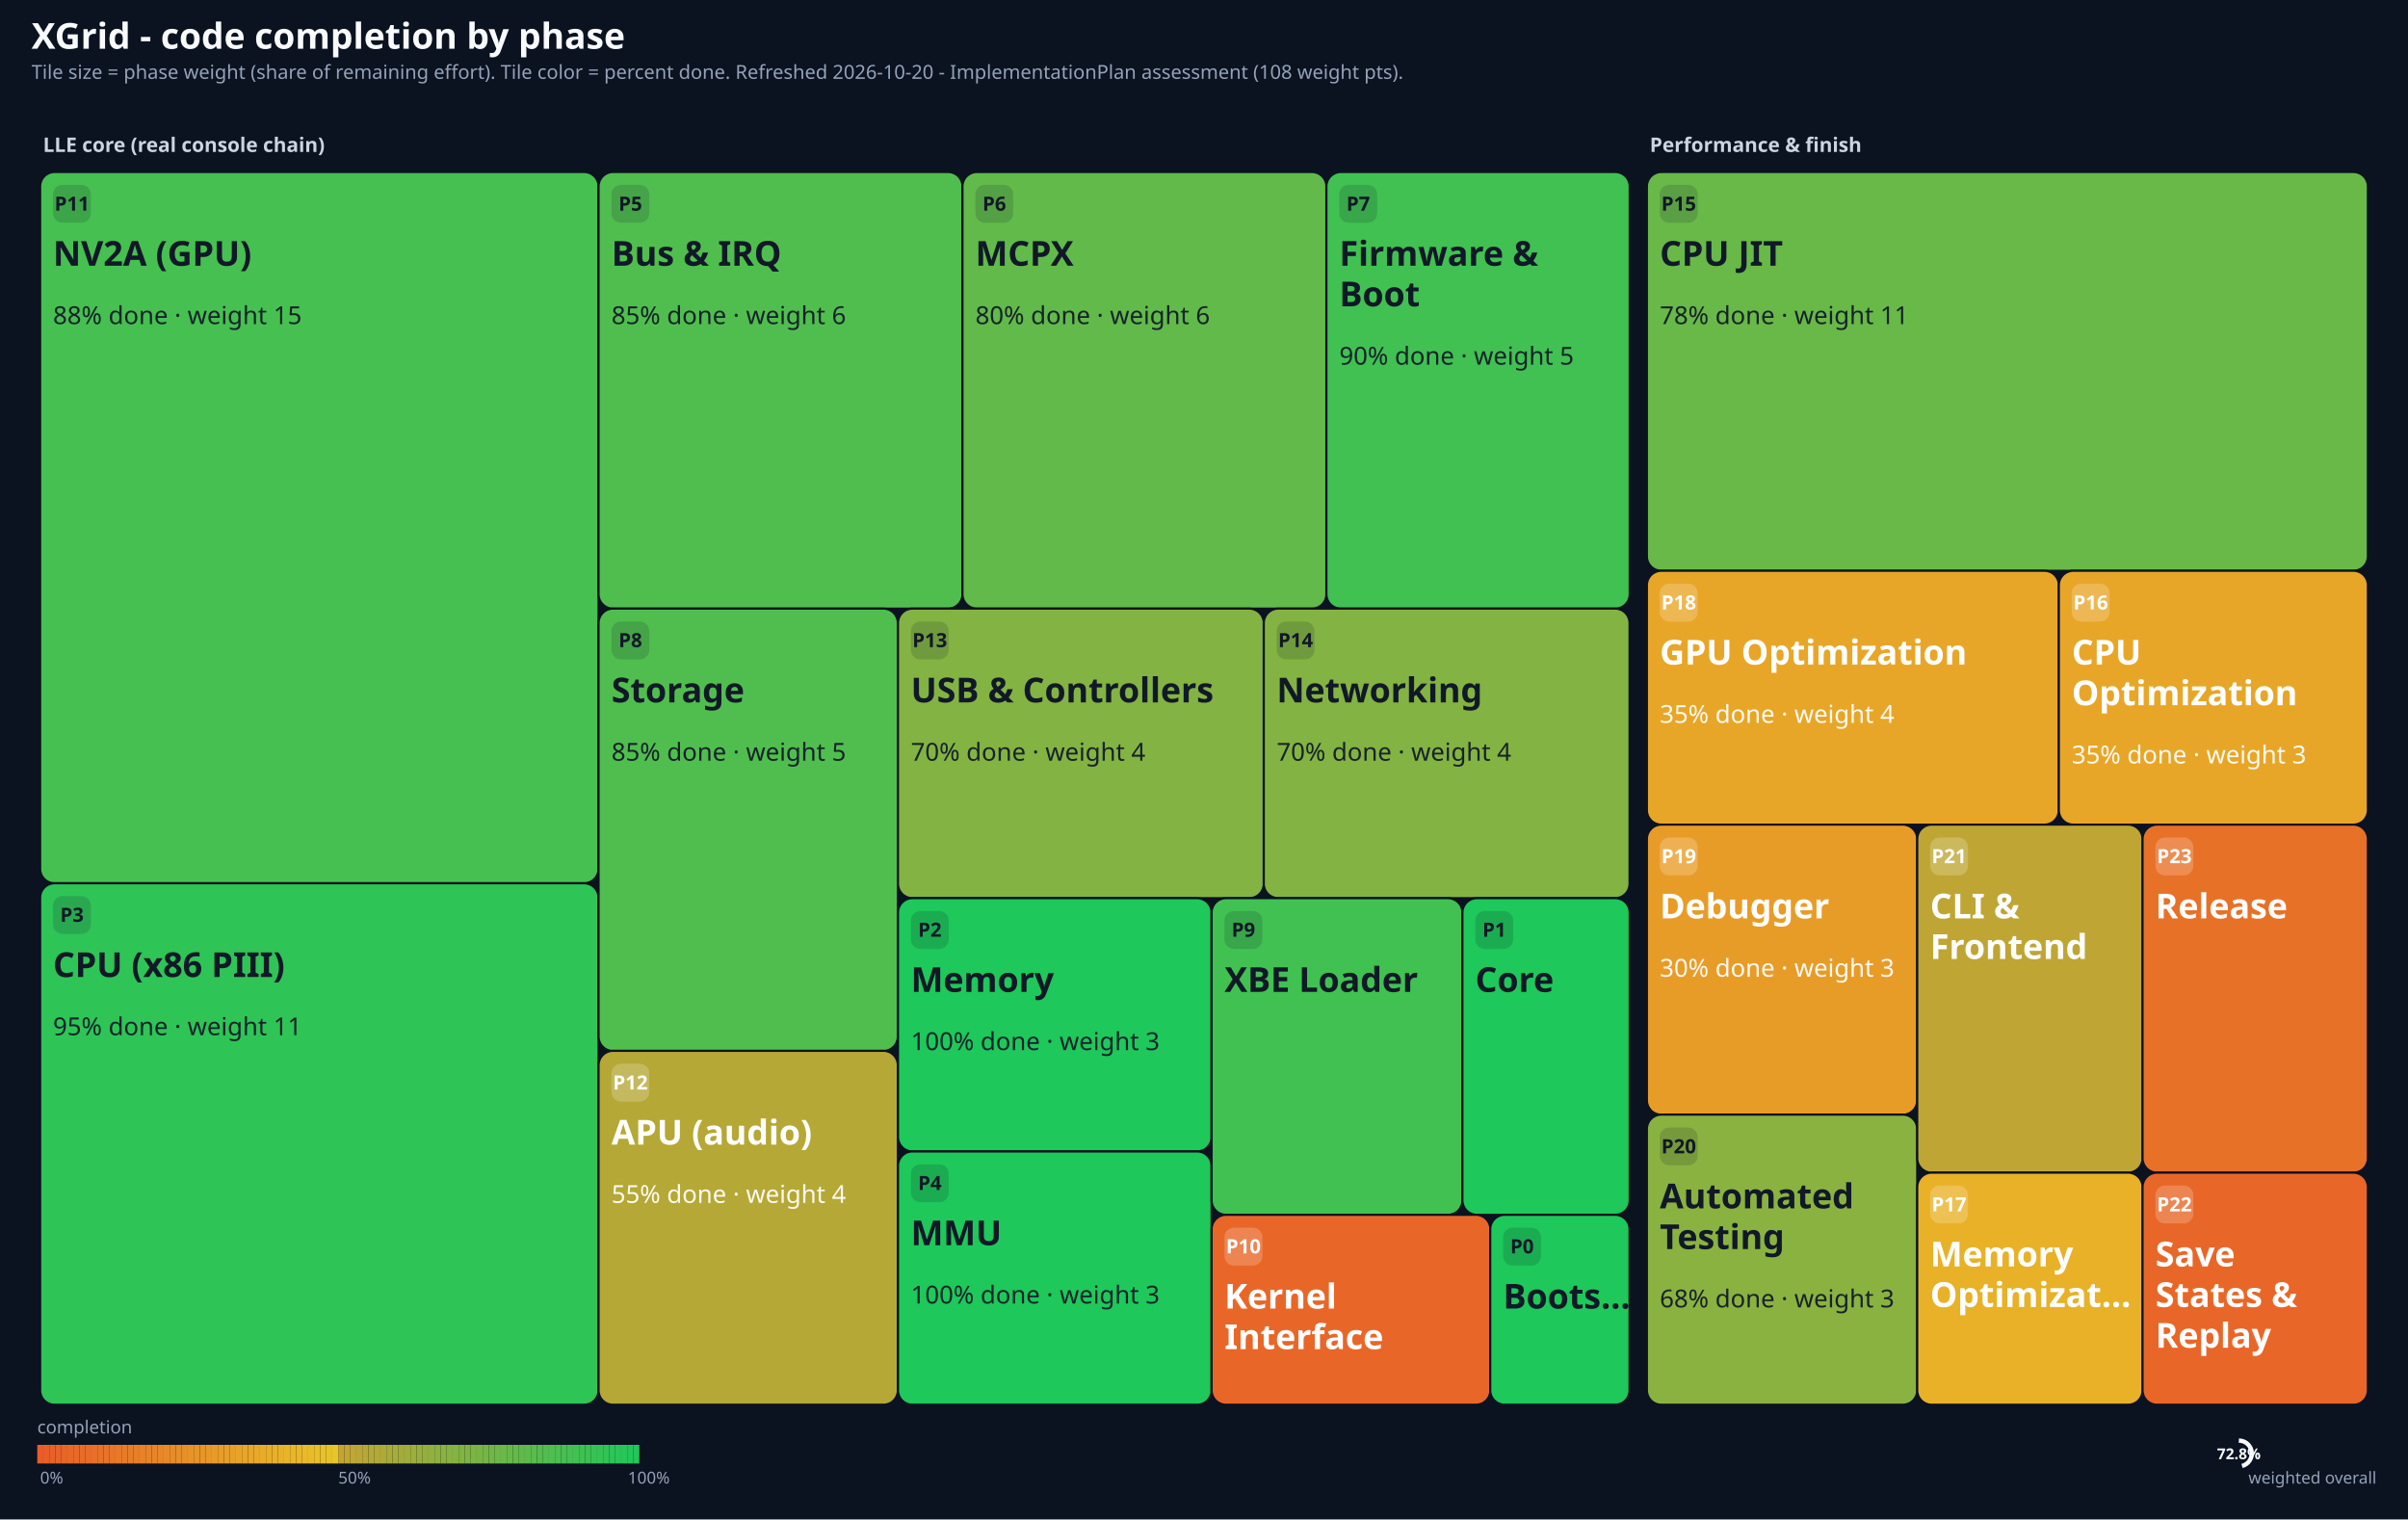
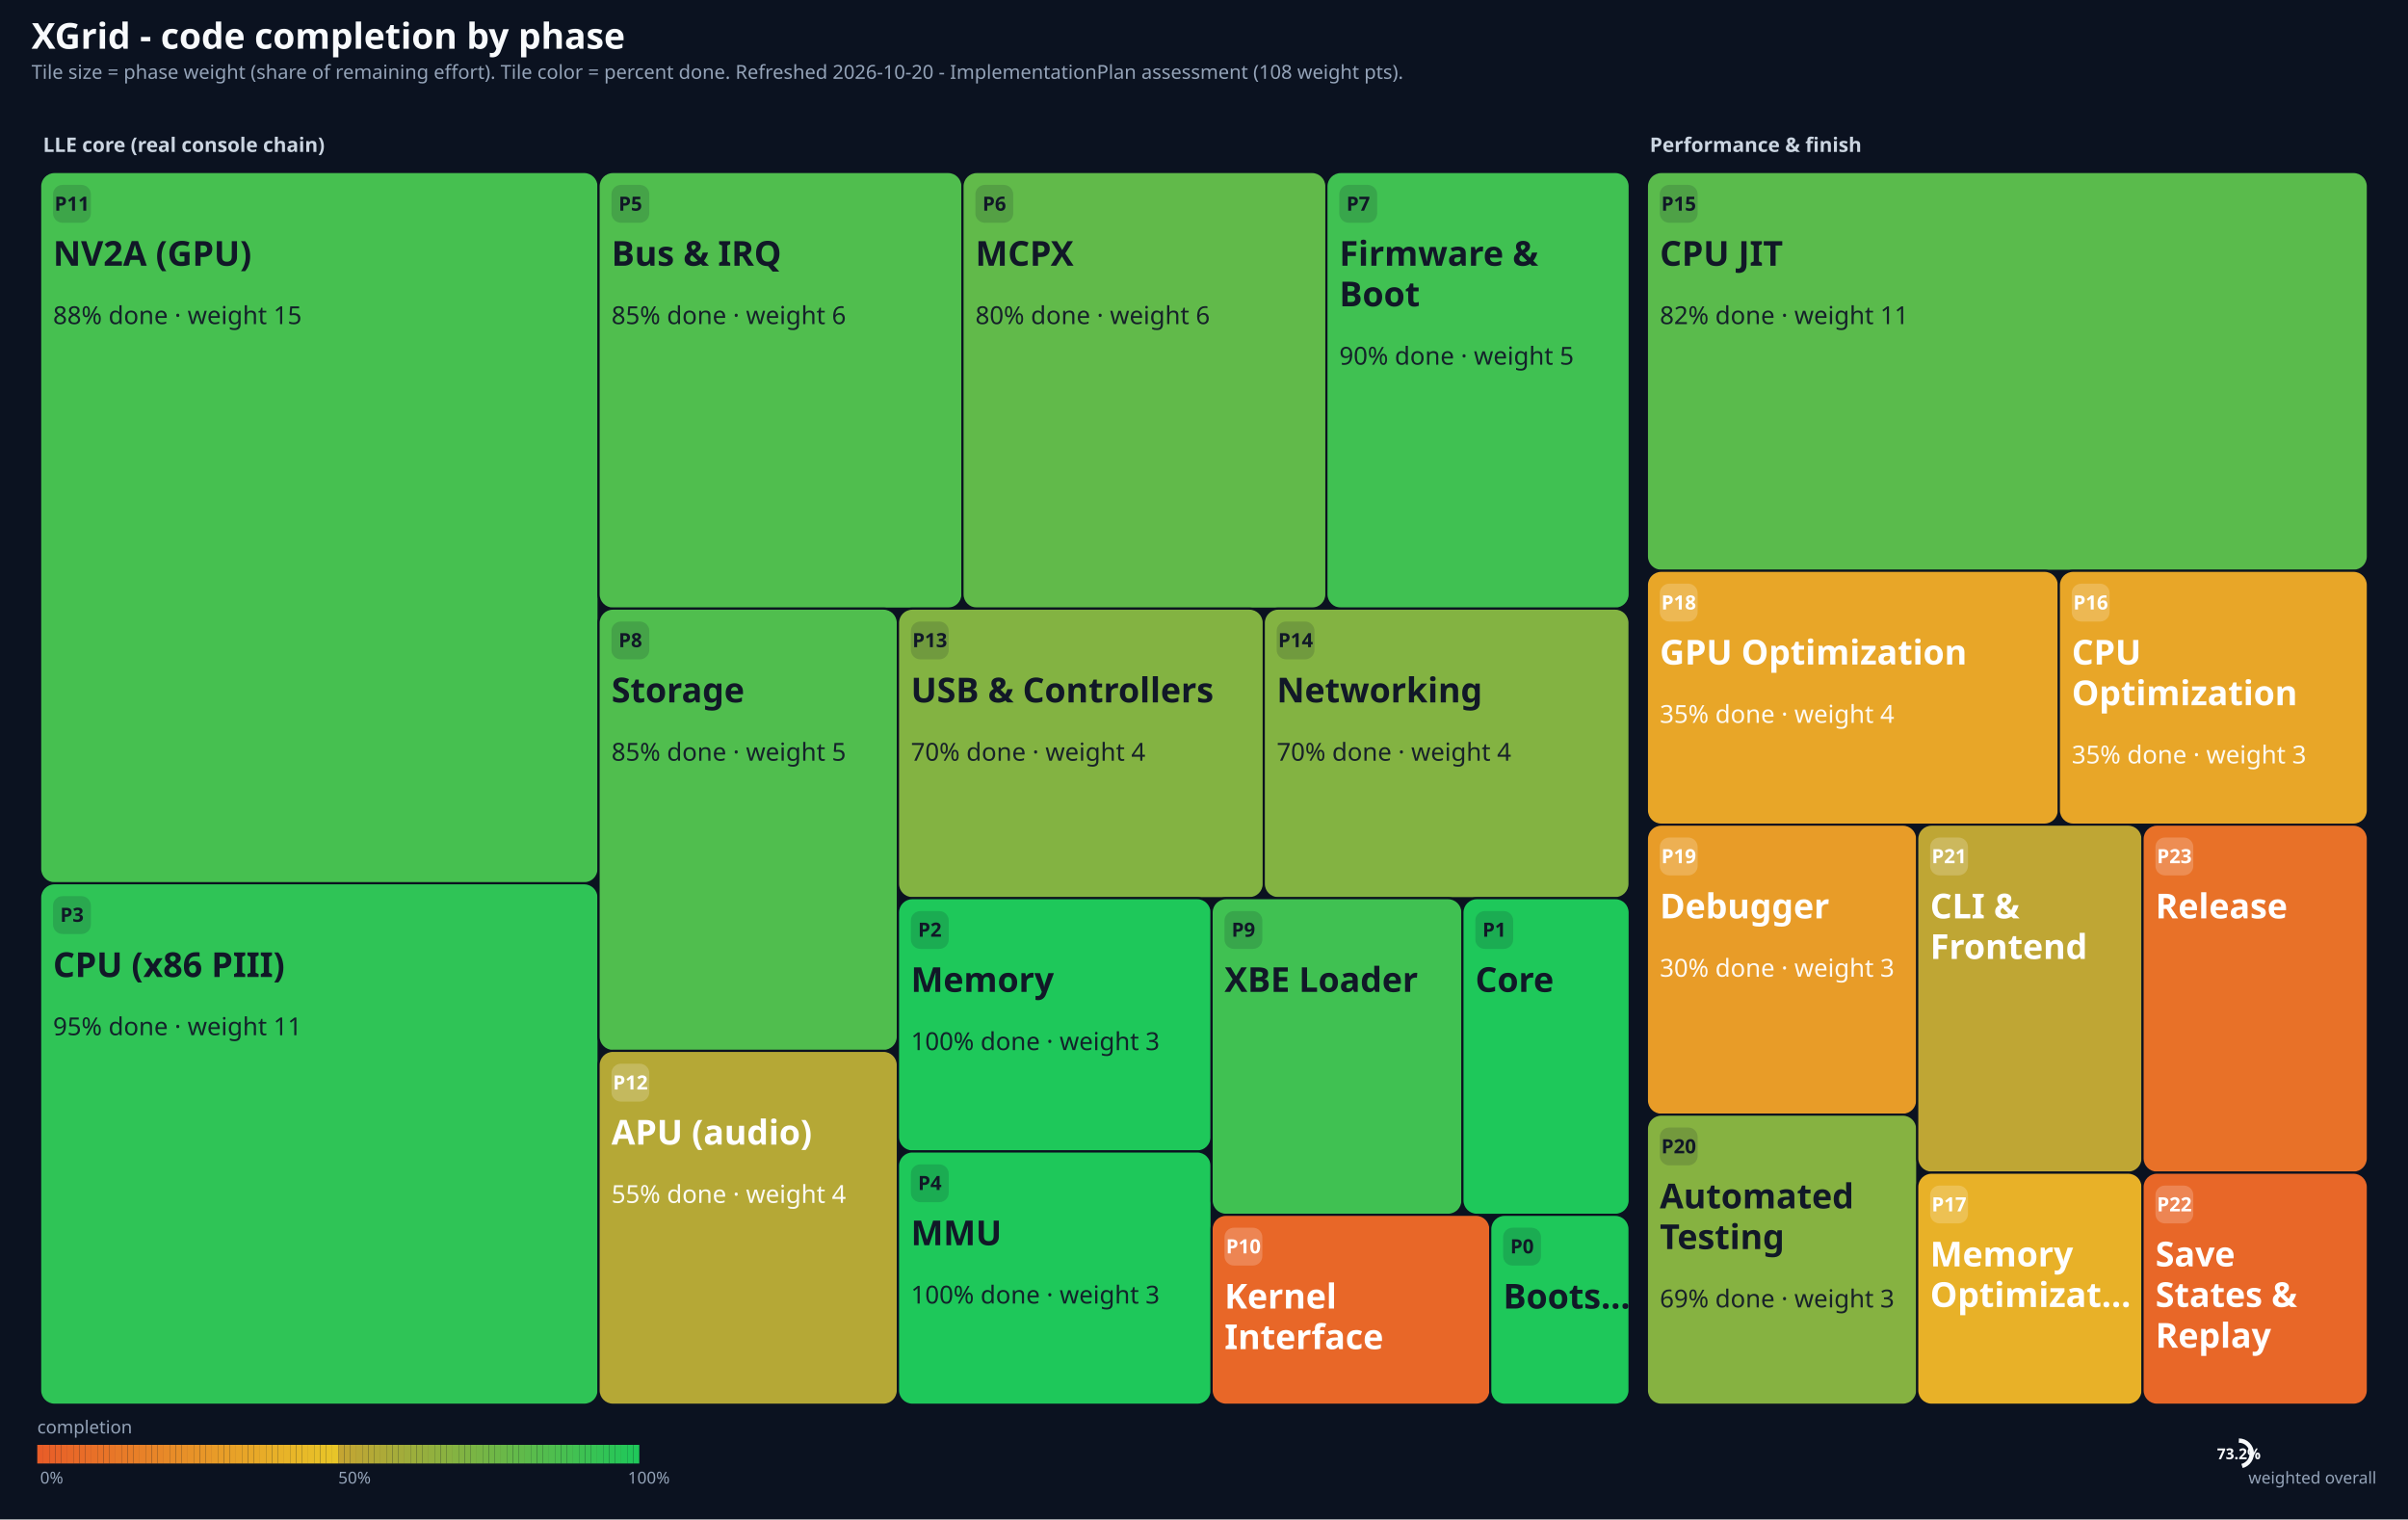
<svg xmlns="http://www.w3.org/2000/svg" width="1680" height="1060" viewBox="0 0 1680 1060" font-family="Segoe UI, Segoe UI Emoji, sans-serif">
  <rect width="1680" height="1060" fill="#0B1220" />
  <text x="22" y="34" font-size="25" font-weight="700" fill="#F8FAFC">XGrid - code completion by phase</text>
  <text x="22" y="55" font-size="13.5" fill="#94A3B8">Tile size = phase weight (share of remaining effort). Tile color = percent done. Refreshed 2026-10-20 - ImplementationPlan assessment (108 weight pts).</text>
  <text x="30" y="106" font-size="14" font-weight="700" fill="#CBD5E1">LLE core (real console chain)</text>
  <text x="1151" y="106" font-size="14" font-weight="700" fill="#CBD5E1">Performance &amp; finish</text>
  <g class="tile" data-p="11" data-name="NV2A (GPU)" data-done="88" data-weight="15">
    <rect x="28" y="120" width="389.6" height="496.2" rx="10" fill="#46C050" stroke="#0B1220" stroke-width="1.5" />
    <rect x="37" y="129" width="26.4" height="26.4" rx="6.6" fill="rgba(17,24,39,0.16)" />
    <text x="50.2" y="147" font-size="13.7" font-weight="700" fill="#111827" text-anchor="middle">P11</text>
    <text x="37" y="185.4" font-size="24" font-weight="700" fill="#111827">NV2A (GPU)</text>
    <text x="37" y="226.1" font-size="17.3" opacity="0.94" fill="#111827">88% done · weight 15</text>
  </g>
  <g class="tile" data-p="3" data-name="CPU (x86 PIII)" data-done="95" data-weight="11">
    <rect x="28" y="616.2" width="389.6" height="363.8" rx="10" fill="#2FC456" stroke="#0B1220" stroke-width="1.5" />
    <rect x="37" y="625.2" width="26.4" height="26.4" rx="6.6" fill="rgba(17,24,39,0.16)" />
    <text x="50.2" y="643.1" font-size="13.7" font-weight="700" fill="#111827" text-anchor="middle">P3</text>
    <text x="37" y="681.6" font-size="24" font-weight="700" fill="#111827">CPU (x86 PIII)</text>
    <text x="37" y="722.2" font-size="17.3" opacity="0.94" fill="#111827">95% done · weight 11</text>
  </g>
  <g class="tile" data-p="5" data-name="Bus &amp; IRQ" data-done="85" data-weight="6">
    <rect x="417.6" y="120" width="253.9" height="304.6" rx="10" fill="#50BE4E" stroke="#0B1220" stroke-width="1.5" />
    <rect x="426.6" y="129" width="26.4" height="26.4" rx="6.6" fill="rgba(17,24,39,0.16)" />
    <text x="439.8" y="147" font-size="13.7" font-weight="700" fill="#111827" text-anchor="middle">P5</text>
    <text x="426.6" y="185.4" font-size="24" font-weight="700" fill="#111827">Bus &amp; IRQ</text>
    <text x="426.6" y="226.1" font-size="17.3" opacity="0.94" fill="#111827">85% done · weight 6</text>
  </g>
  <g class="tile" data-p="6" data-name="MCPX" data-done="80" data-weight="6">
    <rect x="671.5" y="120" width="253.9" height="304.6" rx="10" fill="#61BA4A" stroke="#0B1220" stroke-width="1.5" />
    <rect x="680.5" y="129" width="26.4" height="26.4" rx="6.6" fill="rgba(17,24,39,0.16)" />
    <text x="693.7" y="147" font-size="13.7" font-weight="700" fill="#111827" text-anchor="middle">P6</text>
    <text x="680.5" y="185.4" font-size="24" font-weight="700" fill="#111827">MCPX</text>
    <text x="680.5" y="226.1" font-size="17.3" opacity="0.94" fill="#111827">80% done · weight 6</text>
  </g>
  <g class="tile" data-p="7" data-name="Firmware &amp; Boot" data-done="90" data-weight="5">
    <rect x="925.4" y="120" width="211.6" height="304.6" rx="10" fill="#40C152" stroke="#0B1220" stroke-width="1.5" />
    <rect x="934.4" y="129" width="26.4" height="26.4" rx="6.6" fill="rgba(17,24,39,0.16)" />
    <text x="947.6" y="147" font-size="13.7" font-weight="700" fill="#111827" text-anchor="middle">P7</text>
    <text x="934.4" y="185.4" font-size="24" font-weight="700" fill="#111827">Firmware &amp;</text>
    <text x="934.4" y="213.7" font-size="24" font-weight="700" fill="#111827">Boot</text>
    <text x="934.4" y="254.4" font-size="17.3" opacity="0.94" fill="#111827">90% done · weight 5</text>
  </g>
  <g class="tile" data-p="8" data-name="Storage" data-done="85" data-weight="5">
    <rect x="417.6" y="424.6" width="208.8" height="308.6" rx="10" fill="#50BE4E" stroke="#0B1220" stroke-width="1.5" />
    <rect x="426.6" y="433.6" width="26.4" height="26.4" rx="6.6" fill="rgba(17,24,39,0.16)" />
    <text x="439.8" y="451.5" font-size="13.7" font-weight="700" fill="#111827" text-anchor="middle">P8</text>
    <text x="426.6" y="490" font-size="24" font-weight="700" fill="#111827">Storage</text>
    <text x="426.6" y="530.7" font-size="17.3" opacity="0.94" fill="#111827">85% done · weight 5</text>
  </g>
  <g class="tile" data-p="12" data-name="APU (audio)" data-done="55" data-weight="4">
    <rect x="417.6" y="733.1" width="208.8" height="246.9" rx="10" fill="#B5A836" stroke="#0B1220" stroke-width="1.5" />
    <rect x="426.6" y="742.1" width="26.4" height="26.4" rx="6.6" fill="rgba(255,255,255,0.20)" />
    <text x="439.8" y="760.1" font-size="13.7" font-weight="700" fill="#FFFFFF" text-anchor="middle">P12</text>
    <text x="426.6" y="798.5" font-size="24" font-weight="700" fill="#FFFFFF">APU (audio)</text>
    <text x="426.6" y="839.2" font-size="17.3" opacity="0.94" fill="#FFFFFF">55% done · weight 4</text>
  </g>
  <g class="tile" data-p="13" data-name="USB &amp; Controllers" data-done="70" data-weight="4">
    <rect x="626.5" y="424.6" width="255.2" height="202" rx="10" fill="#83B342" stroke="#0B1220" stroke-width="1.5" />
    <rect x="635.5" y="433.6" width="26.4" height="26.4" rx="6.6" fill="rgba(17,24,39,0.16)" />
    <text x="648.7" y="451.5" font-size="13.7" font-weight="700" fill="#111827" text-anchor="middle">P13</text>
    <text x="635.5" y="490" font-size="24" font-weight="700" fill="#111827">USB &amp; Controllers</text>
    <text x="635.5" y="530.7" font-size="17.3" opacity="0.94" fill="#111827">70% done · weight 4</text>
  </g>
  <g class="tile" data-p="14" data-name="Networking" data-done="70" data-weight="4">
    <rect x="881.7" y="424.6" width="255.2" height="202" rx="10" fill="#83B342" stroke="#0B1220" stroke-width="1.5" />
    <rect x="890.7" y="433.6" width="26.4" height="26.4" rx="6.6" fill="rgba(17,24,39,0.16)" />
    <text x="903.9" y="451.5" font-size="13.7" font-weight="700" fill="#111827" text-anchor="middle">P14</text>
    <text x="890.7" y="490" font-size="24" font-weight="700" fill="#111827">Networking</text>
    <text x="890.7" y="530.7" font-size="17.3" opacity="0.94" fill="#111827">70% done · weight 4</text>
  </g>
  <g class="tile" data-p="2" data-name="Memory" data-done="100" data-weight="3">
    <rect x="626.5" y="626.6" width="218.8" height="176.7" rx="10" fill="#1EC85A" stroke="#0B1220" stroke-width="1.5" />
    <rect x="635.5" y="635.6" width="26.4" height="26.4" rx="6.6" fill="rgba(17,24,39,0.16)" />
    <text x="648.7" y="653.5" font-size="13.7" font-weight="700" fill="#111827" text-anchor="middle">P2</text>
    <text x="635.5" y="692" font-size="24" font-weight="700" fill="#111827">Memory</text>
    <text x="635.5" y="732.6" font-size="17.3" opacity="0.94" fill="#111827">100% done · weight 3</text>
  </g>
  <g class="tile" data-p="4" data-name="MMU" data-done="100" data-weight="3">
    <rect x="626.5" y="803.3" width="218.8" height="176.7" rx="10" fill="#1EC85A" stroke="#0B1220" stroke-width="1.5" />
    <rect x="635.5" y="812.3" width="26.4" height="26.4" rx="6.6" fill="rgba(17,24,39,0.16)" />
    <text x="648.7" y="830.2" font-size="13.7" font-weight="700" fill="#111827" text-anchor="middle">P4</text>
    <text x="635.5" y="868.7" font-size="24" font-weight="700" fill="#111827">MMU</text>
    <text x="635.5" y="909.4" font-size="17.3" opacity="0.94" fill="#111827">100% done · weight 3</text>
  </g>
  <g class="tile" data-p="9" data-name="XBE Loader" data-done="90" data-weight="3">
    <rect x="845.3" y="626.6" width="175" height="220.9" rx="10" fill="#40C152" stroke="#0B1220" stroke-width="1.5" />
    <rect x="854.3" y="635.6" width="26.4" height="26.4" rx="6.6" fill="rgba(17,24,39,0.16)" />
    <text x="867.5" y="653.5" font-size="13.7" font-weight="700" fill="#111827" text-anchor="middle">P9</text>
    <text x="854.3" y="692" font-size="24" font-weight="700" fill="#111827">XBE Loader</text>
  </g>
  <g class="tile" data-p="1" data-name="Core" data-done="100" data-weight="2">
    <rect x="1020.3" y="626.6" width="116.7" height="220.9" rx="10" fill="#1EC85A" stroke="#0B1220" stroke-width="1.5" />
    <rect x="1029.3" y="635.6" width="26.4" height="26.4" rx="6.6" fill="rgba(17,24,39,0.16)" />
    <text x="1042.5" y="653.5" font-size="13.7" font-weight="700" fill="#111827" text-anchor="middle">P1</text>
    <text x="1029.3" y="692" font-size="24" font-weight="700" fill="#111827">Core</text>
  </g>
  <g class="tile" data-p="10" data-name="Kernel Interface" data-done="5" data-weight="2">
    <rect x="845.3" y="847.5" width="194.5" height="132.5" rx="10" fill="#E86728" stroke="#0B1220" stroke-width="1.5" />
    <rect x="854.3" y="856.5" width="26.4" height="26.4" rx="6.6" fill="rgba(255,255,255,0.20)" />
    <text x="867.5" y="874.4" font-size="13.7" font-weight="700" fill="#FFFFFF" text-anchor="middle">P10</text>
    <text x="854.3" y="912.9" font-size="24" font-weight="700" fill="#FFFFFF">Kernel</text>
    <text x="854.3" y="941.2" font-size="24" font-weight="700" fill="#FFFFFF">Interface</text>
  </g>
  <g class="tile" data-p="0" data-name="Bootstrap" data-done="100" data-weight="1">
    <rect x="1039.7" y="847.5" width="97.2" height="132.5" rx="10" fill="#1EC85A" stroke="#0B1220" stroke-width="1.5" />
    <rect x="1048.7" y="856.5" width="26.4" height="26.4" rx="6.6" fill="rgba(17,24,39,0.16)" />
    <text x="1061.9" y="874.4" font-size="13.7" font-weight="700" fill="#111827" text-anchor="middle">P0</text>
    <text x="1048.7" y="912.9" font-size="24" font-weight="700" fill="#111827">Boots…</text>
  </g>
-   <g class="tile" data-p="15" data-name="CPU JIT" data-done="78" data-weight="11">
-     <rect x="1149" y="120" width="503" height="278.2" rx="10" fill="#68B948" stroke="#0B1220" stroke-width="1.5" />
+   <g class="tile" data-p="15" data-name="CPU JIT" data-done="82" data-weight="11">
+     <rect x="1149" y="120" width="503" height="278.2" rx="10" fill="#5ABB4C" stroke="#0B1220" stroke-width="1.5" />
    <rect x="1158" y="129" width="26.4" height="26.4" rx="6.6" fill="rgba(17,24,39,0.16)" />
    <text x="1171.2" y="147" font-size="13.7" font-weight="700" fill="#111827" text-anchor="middle">P15</text>
    <text x="1158" y="185.4" font-size="24" font-weight="700" fill="#111827">CPU JIT</text>
-     <text x="1158" y="226.1" font-size="17.3" opacity="0.94" fill="#111827">78% done · weight 11</text>
+     <text x="1158" y="226.1" font-size="17.3" opacity="0.94" fill="#111827">82% done · weight 11</text>
  </g>
  <g class="tile" data-p="18" data-name="GPU Optimization" data-done="35" data-weight="4">
    <rect x="1149" y="398.2" width="287.4" height="177.1" rx="10" fill="#E8A628" stroke="#0B1220" stroke-width="1.5" />
    <rect x="1158" y="407.2" width="26.4" height="26.4" rx="6.6" fill="rgba(255,255,255,0.20)" />
    <text x="1171.2" y="425.2" font-size="13.7" font-weight="700" fill="#FFFFFF" text-anchor="middle">P18</text>
    <text x="1158" y="463.6" font-size="24" font-weight="700" fill="#FFFFFF">GPU Optimization</text>
    <text x="1158" y="504.3" font-size="17.3" opacity="0.94" fill="#FFFFFF">35% done · weight 4</text>
  </g>
  <g class="tile" data-p="16" data-name="CPU Optimization" data-done="35" data-weight="3">
    <rect x="1436.4" y="398.2" width="215.6" height="177.1" rx="10" fill="#E8A628" stroke="#0B1220" stroke-width="1.5" />
    <rect x="1445.4" y="407.2" width="26.4" height="26.4" rx="6.6" fill="rgba(255,255,255,0.20)" />
    <text x="1458.6" y="425.2" font-size="13.7" font-weight="700" fill="#FFFFFF" text-anchor="middle">P16</text>
    <text x="1445.4" y="463.6" font-size="24" font-weight="700" fill="#FFFFFF">CPU</text>
    <text x="1445.4" y="492" font-size="24" font-weight="700" fill="#FFFFFF">Optimization</text>
    <text x="1445.4" y="532.6" font-size="17.3" opacity="0.94" fill="#FFFFFF">35% done · weight 3</text>
  </g>
  <g class="tile" data-p="19" data-name="Debugger" data-done="30" data-weight="3">
    <rect x="1149" y="575.3" width="188.6" height="202.4" rx="10" fill="#E89C28" stroke="#0B1220" stroke-width="1.5" />
    <rect x="1158" y="584.3" width="26.4" height="26.4" rx="6.6" fill="rgba(255,255,255,0.20)" />
    <text x="1171.2" y="602.2" font-size="13.7" font-weight="700" fill="#FFFFFF" text-anchor="middle">P19</text>
    <text x="1158" y="640.7" font-size="24" font-weight="700" fill="#FFFFFF">Debugger</text>
    <text x="1158" y="681.4" font-size="17.3" opacity="0.94" fill="#FFFFFF">30% done · weight 3</text>
  </g>
-   <g class="tile" data-p="20" data-name="Automated Testing" data-done="68" data-weight="3">
-     <rect x="1149" y="777.6" width="188.6" height="202.4" rx="10" fill="#8AB240" stroke="#0B1220" stroke-width="1.5" />
+   <g class="tile" data-p="20" data-name="Automated Testing" data-done="69" data-weight="3">
+     <rect x="1149" y="777.6" width="188.6" height="202.4" rx="10" fill="#86B241" stroke="#0B1220" stroke-width="1.5" />
    <rect x="1158" y="786.6" width="26.4" height="26.4" rx="6.6" fill="rgba(17,24,39,0.16)" />
    <text x="1171.2" y="804.6" font-size="13.7" font-weight="700" fill="#111827" text-anchor="middle">P20</text>
    <text x="1158" y="843" font-size="24" font-weight="700" fill="#111827">Automated</text>
    <text x="1158" y="871.4" font-size="24" font-weight="700" fill="#111827">Testing</text>
-     <text x="1158" y="912.1" font-size="17.3" opacity="0.94" fill="#111827">68% done · weight 3</text>
+     <text x="1158" y="912.1" font-size="17.3" opacity="0.94" fill="#111827">69% done · weight 3</text>
  </g>
  <g class="tile" data-p="21" data-name="CLI &amp; Frontend" data-done="52" data-weight="3">
    <rect x="1337.6" y="575.3" width="157.2" height="242.8" rx="10" fill="#BFA634" stroke="#0B1220" stroke-width="1.5" />
    <rect x="1346.6" y="584.3" width="26.4" height="26.4" rx="6.6" fill="rgba(255,255,255,0.20)" />
    <text x="1359.8" y="602.2" font-size="13.7" font-weight="700" fill="#FFFFFF" text-anchor="middle">P21</text>
    <text x="1346.6" y="640.7" font-size="24" font-weight="700" fill="#FFFFFF">CLI &amp;</text>
    <text x="1346.6" y="669" font-size="24" font-weight="700" fill="#FFFFFF">Frontend</text>
  </g>
  <g class="tile" data-p="23" data-name="Release" data-done="10" data-weight="3">
    <rect x="1494.8" y="575.3" width="157.2" height="242.8" rx="10" fill="#E87128" stroke="#0B1220" stroke-width="1.5" />
    <rect x="1503.8" y="584.3" width="26.4" height="26.4" rx="6.6" fill="rgba(255,255,255,0.20)" />
    <text x="1517" y="602.2" font-size="13.7" font-weight="700" fill="#FFFFFF" text-anchor="middle">P23</text>
    <text x="1503.8" y="640.7" font-size="24" font-weight="700" fill="#FFFFFF">Release</text>
  </g>
  <g class="tile" data-p="17" data-name="Memory Optimization" data-done="40" data-weight="2">
    <rect x="1337.6" y="818.1" width="157.2" height="161.9" rx="10" fill="#E8B128" stroke="#0B1220" stroke-width="1.5" />
    <rect x="1346.6" y="827.1" width="26.4" height="26.4" rx="6.6" fill="rgba(255,255,255,0.20)" />
    <text x="1359.8" y="845.1" font-size="13.7" font-weight="700" fill="#FFFFFF" text-anchor="middle">P17</text>
    <text x="1346.6" y="883.5" font-size="24" font-weight="700" fill="#FFFFFF">Memory</text>
    <text x="1346.6" y="911.8" font-size="24" font-weight="700" fill="#FFFFFF">Optimizat…</text>
  </g>
  <g class="tile" data-p="22" data-name="Save States &amp; Replay" data-done="5" data-weight="2">
    <rect x="1494.8" y="818.1" width="157.2" height="161.9" rx="10" fill="#E86728" stroke="#0B1220" stroke-width="1.5" />
    <rect x="1503.8" y="827.1" width="26.4" height="26.4" rx="6.6" fill="rgba(255,255,255,0.20)" />
    <text x="1517" y="845.1" font-size="13.7" font-weight="700" fill="#FFFFFF" text-anchor="middle">P22</text>
    <text x="1503.8" y="883.5" font-size="24" font-weight="700" fill="#FFFFFF">Save</text>
    <text x="1503.8" y="911.8" font-size="24" font-weight="700" fill="#FFFFFF">States &amp;</text>
    <text x="1503.8" y="940.2" font-size="24" font-weight="700" fill="#FFFFFF">Replay</text>
  </g>
  <text x="26" y="1000" font-size="12.5" fill="#94A3B8">completion</text>
  <rect x="26" y="1008" width="4.2" height="13" fill="#E85D28" />
  <rect x="30.2" y="1008" width="4.2" height="13" fill="#E85F28" />
  <rect x="34.4" y="1008" width="4.2" height="13" fill="#E86128" />
  <rect x="38.6" y="1008" width="4.2" height="13" fill="#E86328" />
  <rect x="42.8" y="1008" width="4.2" height="13" fill="#E86628" />
  <rect x="47" y="1008" width="4.2" height="13" fill="#E86828" />
  <rect x="51.2" y="1008" width="4.2" height="13" fill="#E86A28" />
  <rect x="55.4" y="1008" width="4.2" height="13" fill="#E86C28" />
  <rect x="59.6" y="1008" width="4.2" height="13" fill="#E86E28" />
  <rect x="63.8" y="1008" width="4.2" height="13" fill="#E87028" />
  <rect x="68" y="1008" width="4.2" height="13" fill="#E87228" />
  <rect x="72.2" y="1008" width="4.2" height="13" fill="#E87428" />
  <rect x="76.4" y="1008" width="4.2" height="13" fill="#E87628" />
  <rect x="80.6" y="1008" width="4.2" height="13" fill="#E87928" />
  <rect x="84.8" y="1008" width="4.2" height="13" fill="#E87B28" />
  <rect x="89" y="1008" width="4.2" height="13" fill="#E87D28" />
  <rect x="93.2" y="1008" width="4.2" height="13" fill="#E87F28" />
  <rect x="97.4" y="1008" width="4.2" height="13" fill="#E88128" />
  <rect x="101.6" y="1008" width="4.2" height="13" fill="#E88328" />
  <rect x="105.8" y="1008" width="4.2" height="13" fill="#E88528" />
  <rect x="110" y="1008" width="4.2" height="13" fill="#E88728" />
  <rect x="114.2" y="1008" width="4.2" height="13" fill="#E88A28" />
  <rect x="118.4" y="1008" width="4.2" height="13" fill="#E88C28" />
  <rect x="122.6" y="1008" width="4.2" height="13" fill="#E88E28" />
  <rect x="126.8" y="1008" width="4.2" height="13" fill="#E89028" />
  <rect x="131" y="1008" width="4.2" height="13" fill="#E89228" />
  <rect x="135.2" y="1008" width="4.2" height="13" fill="#E89428" />
  <rect x="139.4" y="1008" width="4.2" height="13" fill="#E89628" />
  <rect x="143.6" y="1008" width="4.2" height="13" fill="#E89828" />
  <rect x="147.8" y="1008" width="4.2" height="13" fill="#E89B28" />
  <rect x="152" y="1008" width="4.2" height="13" fill="#E89D28" />
  <rect x="156.2" y="1008" width="4.2" height="13" fill="#E89F28" />
  <rect x="160.4" y="1008" width="4.2" height="13" fill="#E8A128" />
  <rect x="164.6" y="1008" width="4.2" height="13" fill="#E8A328" />
  <rect x="168.8" y="1008" width="4.2" height="13" fill="#E8A528" />
  <rect x="173" y="1008" width="4.2" height="13" fill="#E8A728" />
  <rect x="177.2" y="1008" width="4.2" height="13" fill="#E8A928" />
  <rect x="181.4" y="1008" width="4.2" height="13" fill="#E8AC28" />
  <rect x="185.6" y="1008" width="4.2" height="13" fill="#E8AE28" />
  <rect x="189.8" y="1008" width="4.2" height="13" fill="#E8B028" />
  <rect x="194" y="1008" width="4.2" height="13" fill="#E8B228" />
  <rect x="198.2" y="1008" width="4.2" height="13" fill="#E8B428" />
  <rect x="202.4" y="1008" width="4.2" height="13" fill="#E8B628" />
  <rect x="206.6" y="1008" width="4.2" height="13" fill="#E8B828" />
  <rect x="210.8" y="1008" width="4.2" height="13" fill="#E8BA28" />
  <rect x="215" y="1008" width="4.2" height="13" fill="#E8BC28" />
  <rect x="219.2" y="1008" width="4.2" height="13" fill="#E8BF28" />
  <rect x="223.4" y="1008" width="4.2" height="13" fill="#E8C128" />
  <rect x="227.6" y="1008" width="4.2" height="13" fill="#E8C328" />
  <rect x="231.8" y="1008" width="4.2" height="13" fill="#E8C528" />
  <rect x="236" y="1008" width="4.2" height="13" fill="#C4A532" />
  <rect x="240.2" y="1008" width="4.2" height="13" fill="#C1A633" />
  <rect x="244.4" y="1008" width="4.2" height="13" fill="#BEA734" />
  <rect x="248.6" y="1008" width="4.2" height="13" fill="#BAA735" />
  <rect x="252.8" y="1008" width="4.2" height="13" fill="#B7A836" />
  <rect x="257" y="1008" width="4.2" height="13" fill="#B4A936" />
  <rect x="261.2" y="1008" width="4.2" height="13" fill="#B0AA37" />
  <rect x="265.4" y="1008" width="4.2" height="13" fill="#ADAA38" />
  <rect x="269.6" y="1008" width="4.2" height="13" fill="#A9AB39" />
  <rect x="273.8" y="1008" width="4.2" height="13" fill="#A6AC3A" />
  <rect x="278" y="1008" width="4.2" height="13" fill="#A3AC3A" />
  <rect x="282.2" y="1008" width="4.2" height="13" fill="#9FAD3B" />
  <rect x="286.4" y="1008" width="4.2" height="13" fill="#9CAE3C" />
  <rect x="290.6" y="1008" width="4.2" height="13" fill="#99AE3D" />
  <rect x="294.8" y="1008" width="4.2" height="13" fill="#95AF3E" />
  <rect x="299" y="1008" width="4.2" height="13" fill="#92B03E" />
  <rect x="303.2" y="1008" width="4.2" height="13" fill="#8FB13F" />
  <rect x="307.4" y="1008" width="4.2" height="13" fill="#8BB140" />
  <rect x="311.6" y="1008" width="4.2" height="13" fill="#88B241" />
  <rect x="315.8" y="1008" width="4.2" height="13" fill="#84B342" />
  <rect x="320" y="1008" width="4.2" height="13" fill="#81B342" />
  <rect x="324.2" y="1008" width="4.2" height="13" fill="#7EB443" />
  <rect x="328.4" y="1008" width="4.2" height="13" fill="#7AB544" />
  <rect x="332.6" y="1008" width="4.2" height="13" fill="#77B545" />
  <rect x="336.8" y="1008" width="4.2" height="13" fill="#74B646" />
  <rect x="341" y="1008" width="4.2" height="13" fill="#70B746" />
  <rect x="345.2" y="1008" width="4.2" height="13" fill="#6DB847" />
  <rect x="349.4" y="1008" width="4.2" height="13" fill="#6AB848" />
  <rect x="353.6" y="1008" width="4.2" height="13" fill="#66B949" />
  <rect x="357.8" y="1008" width="4.2" height="13" fill="#63BA4A" />
  <rect x="362" y="1008" width="4.2" height="13" fill="#60BA4A" />
  <rect x="366.2" y="1008" width="4.2" height="13" fill="#5CBB4B" />
  <rect x="370.4" y="1008" width="4.2" height="13" fill="#59BC4C" />
  <rect x="374.6" y="1008" width="4.2" height="13" fill="#55BC4D" />
  <rect x="378.8" y="1008" width="4.2" height="13" fill="#52BD4E" />
  <rect x="383" y="1008" width="4.2" height="13" fill="#4FBE4E" />
  <rect x="387.2" y="1008" width="4.2" height="13" fill="#4BBF4F" />
  <rect x="391.4" y="1008" width="4.2" height="13" fill="#48BF50" />
  <rect x="395.6" y="1008" width="4.2" height="13" fill="#45C051" />
  <rect x="399.8" y="1008" width="4.2" height="13" fill="#41C152" />
  <rect x="404" y="1008" width="4.2" height="13" fill="#3EC152" />
  <rect x="408.2" y="1008" width="4.2" height="13" fill="#3BC253" />
  <rect x="412.4" y="1008" width="4.2" height="13" fill="#37C354" />
  <rect x="416.6" y="1008" width="4.2" height="13" fill="#34C355" />
  <rect x="420.8" y="1008" width="4.2" height="13" fill="#30C456" />
  <rect x="425" y="1008" width="4.2" height="13" fill="#2DC556" />
  <rect x="429.2" y="1008" width="4.2" height="13" fill="#2AC657" />
  <rect x="433.4" y="1008" width="4.2" height="13" fill="#26C658" />
  <rect x="437.6" y="1008" width="4.2" height="13" fill="#23C759" />
  <rect x="441.8" y="1008" width="4.2" height="13" fill="#20C85A" />
  <text x="28" y="1035" font-size="11.5" fill="#94A3B8">0%</text>
  <text x="236" y="1035" font-size="11.5" fill="#94A3B8">50%</text>
  <text x="438" y="1035" font-size="11.5" fill="#94A3B8">100%</text>
  <circle cx="1562" cy="1014" r="9" fill="none" stroke="#F8FAFC" stroke-width="3" stroke-dasharray="26 34.5" transform="rotate(-90 1562 1014)" />
-   <text x="1562" y="1018" font-size="10.5" font-weight="700" fill="#F8FAFC" text-anchor="middle">72.8%</text>
+   <text x="1562" y="1018" font-size="10.5" font-weight="700" fill="#F8FAFC" text-anchor="middle">73.2%</text>
  <text x="1658" y="1035" font-size="11.5" fill="#94A3B8" text-anchor="end">weighted overall</text>
</svg>
